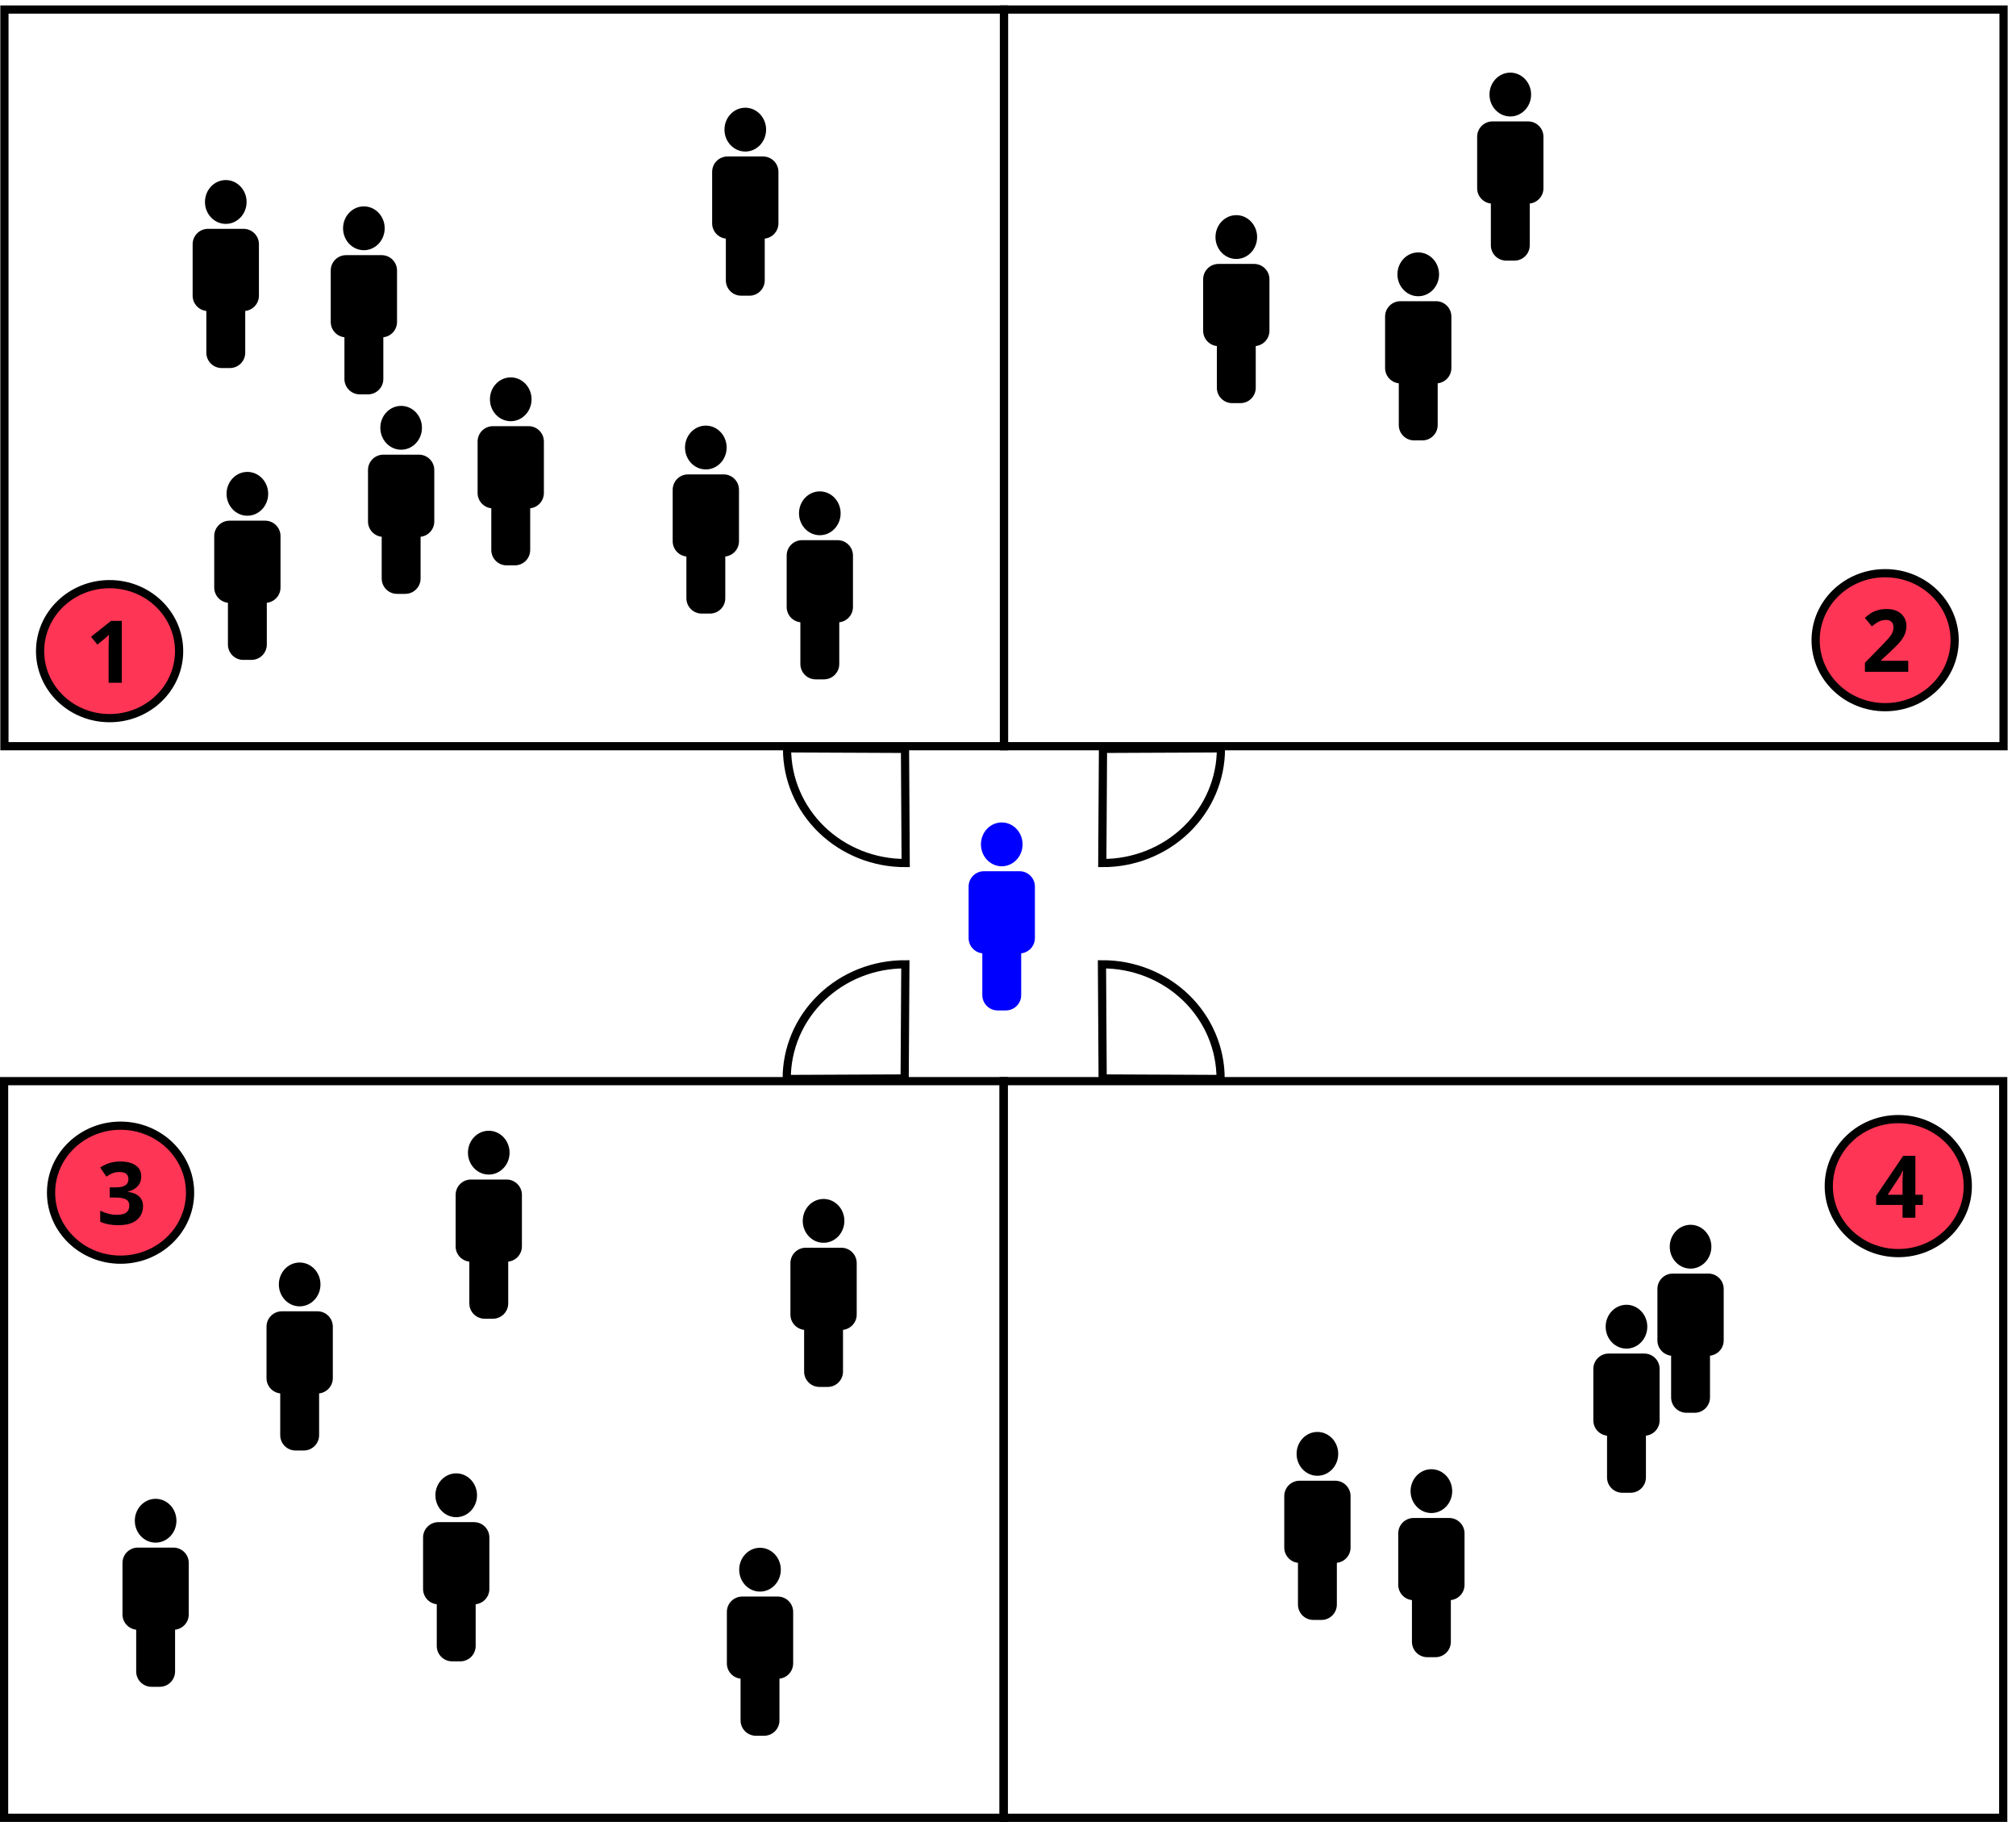
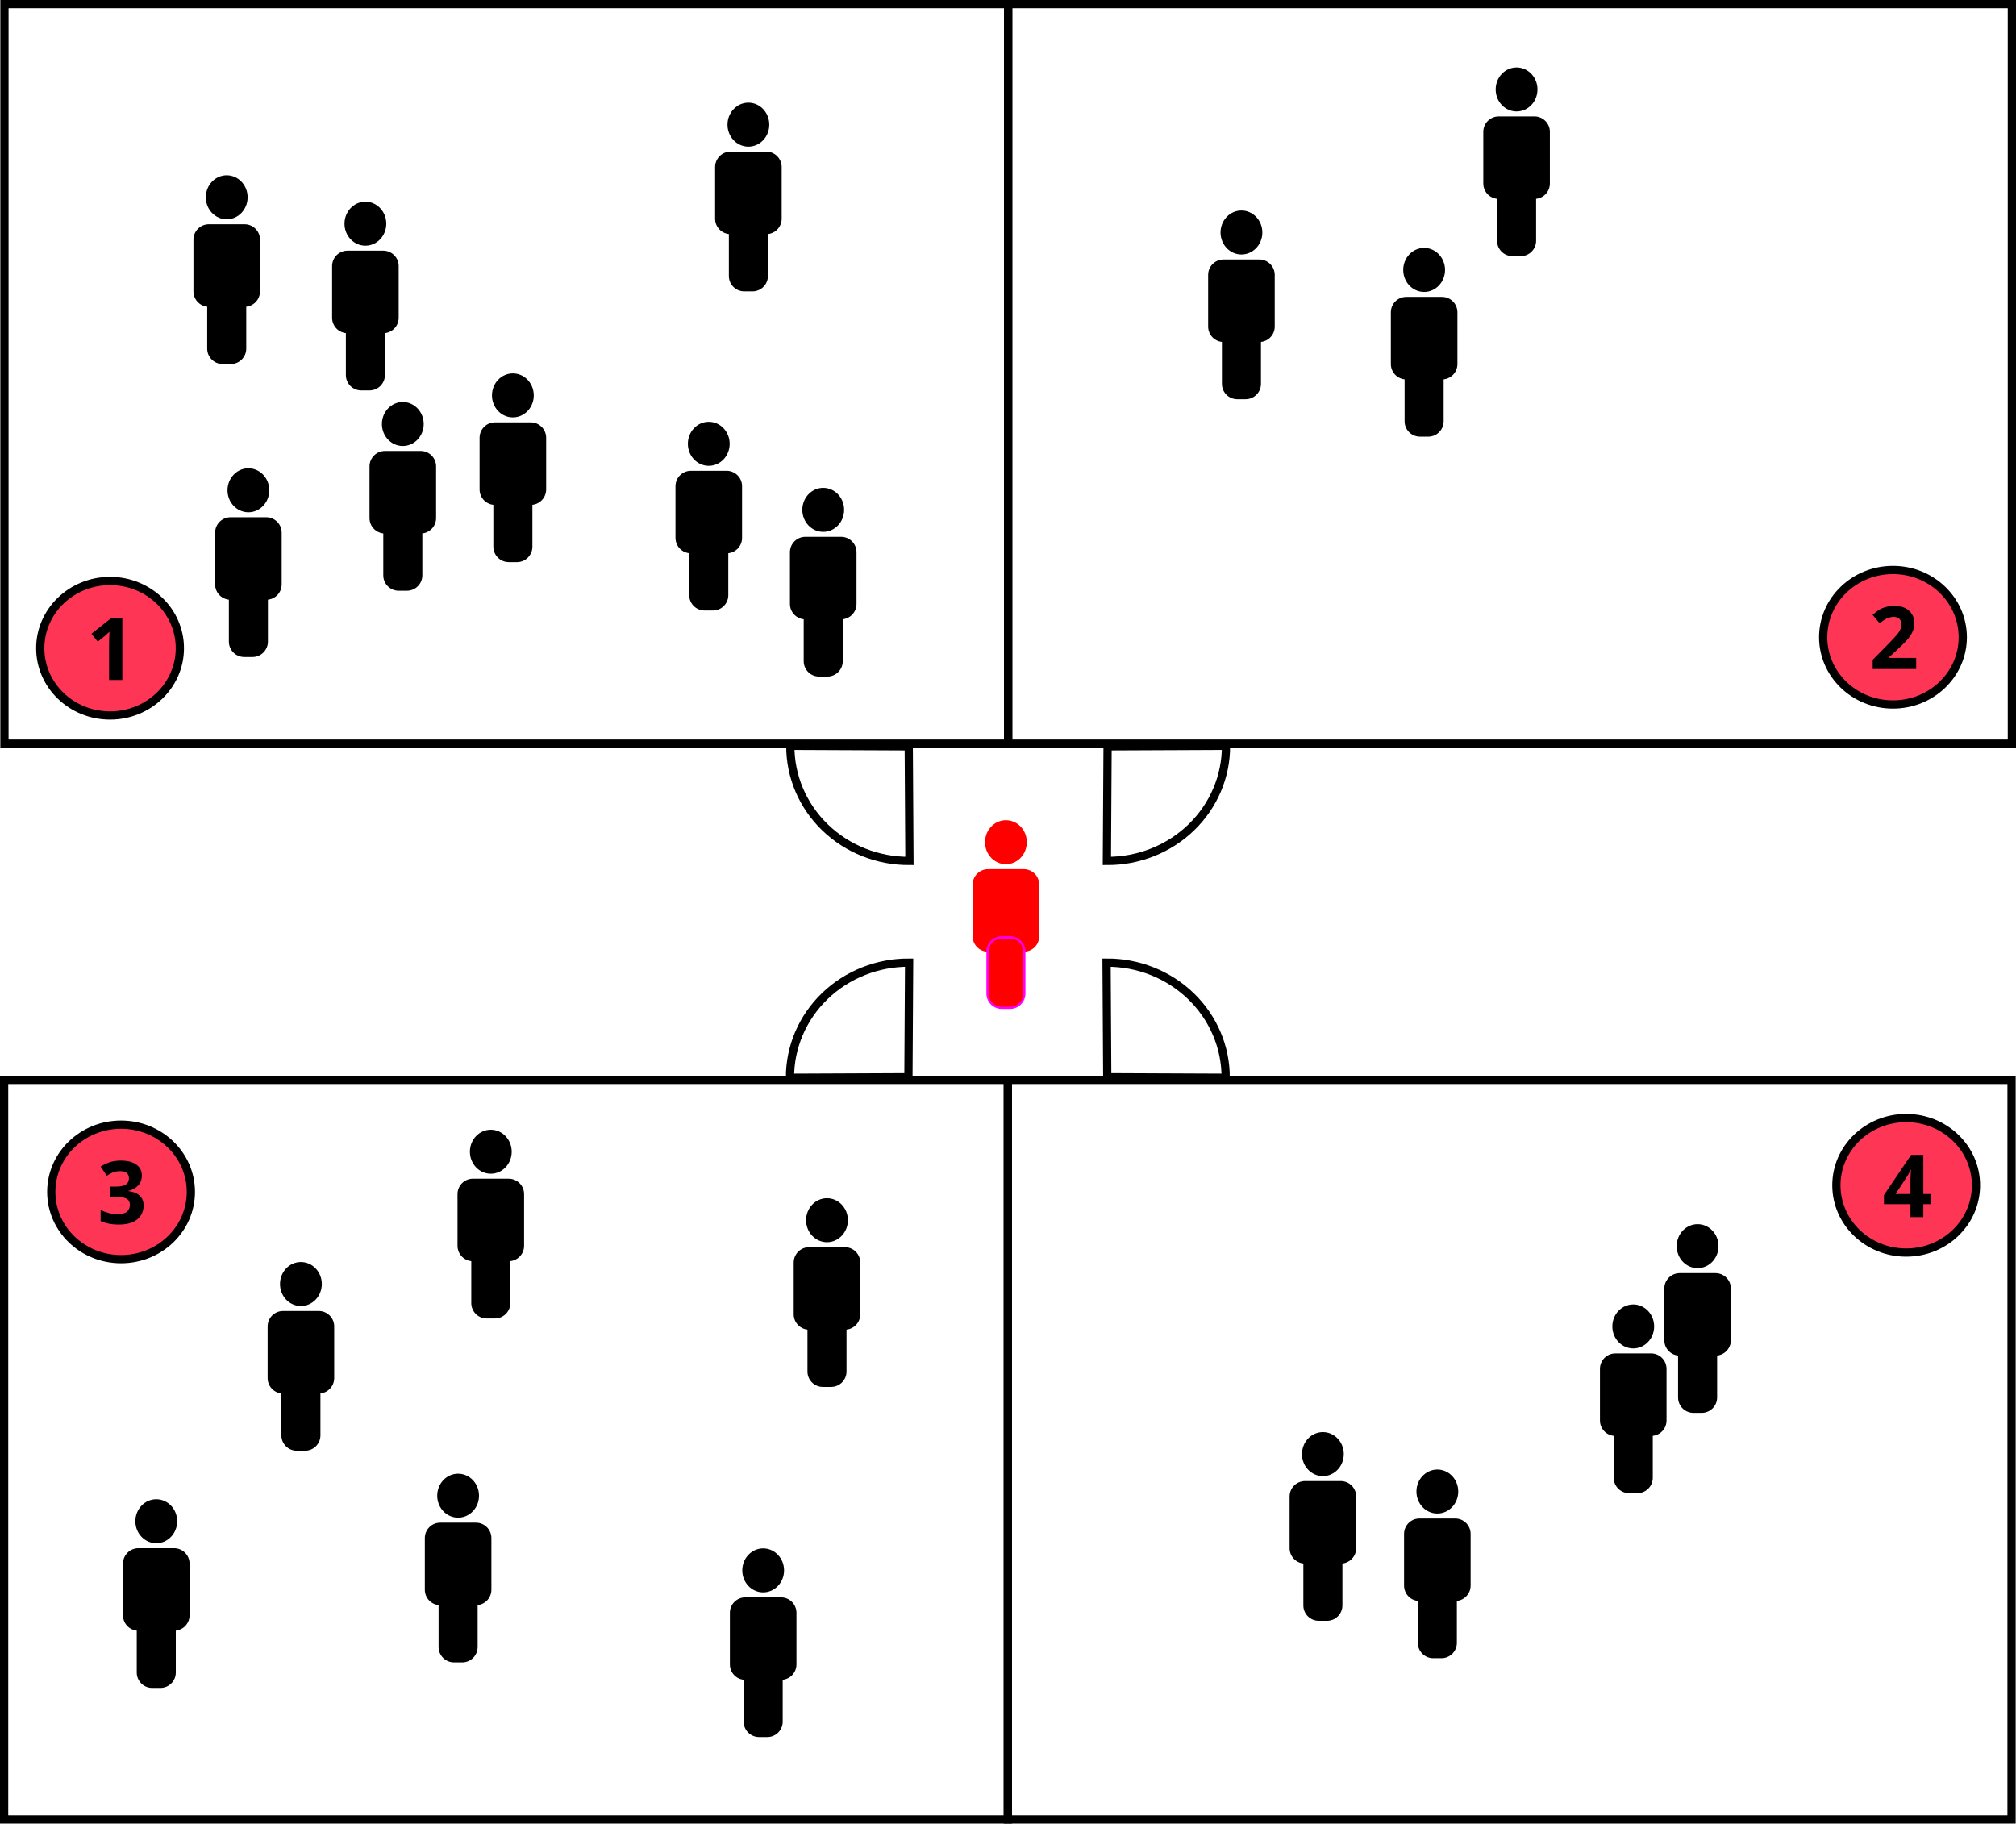
- <svg xmlns="http://www.w3.org/2000/svg" width="245.808mm" height="222.1mm" viewBox="0 0 245.808 222.1" version="1.1" id="svg3841">
+ <svg xmlns="http://www.w3.org/2000/svg" width="179.308mm" height="162.202mm" viewBox="0 0 179.308 162.202" version="1.1" id="svg3841">
  <defs id="defs3835" />
-   <g id="layer1" transform="translate(-1.638156,-63.30901)">
-     <g id="gPerson" transform="translate(-3.741773,17.10525)">
+   <g id="layer1" transform="translate(-1.638156,-123.2074)">
+     <g id="gPerson" transform="matrix(0.7324974,0,0,0.7324974,-2.302628,88.87727)">
      <ellipse style="fill:#000000;fill-opacity:1;stroke:#000000;stroke-width:0.265" id="cPersonHead" cx="24.355" cy="231.589" rx="2.405" ry="2.539" />
      <rect style="opacity:1;fill:#000000;fill-opacity:1;stroke:#000000;stroke-width:0.27" id="rectPersonTorso" width="7.813" height="9.75" x="20.449" y="234.999" ry="1.737" />
      <rect style="opacity:1;fill:#000000;fill-opacity:1;stroke:#000000;stroke-width:0.265" id="rectPersonLegs" width="4.477" height="8.553" x="22.117" y="243.148" ry="1.737" />
    </g>
-     <g id="gRoom">
+     <g id="gRoom" transform="matrix(0.7324974,0,0,0.7324974,0.438211,76.34772)">
      <path id="rectRoom" style="opacity:1;fill:none;fill-opacity:1;stroke:#000000;stroke-width:1;stroke-miterlimit:4;stroke-dasharray:none;stroke-opacity:1" d="M 2.138,195.107 H 124.013 v 89.803 H 2.138 Z" />
      <path id="cDoor" style="opacity:1;fill:none;fill-opacity:1;stroke:#000000;stroke-width:1;stroke-miterlimit:4;stroke-dasharray:none;stroke-opacity:1" transform="matrix(-0.9999904,0.00438319,-0.00435499,-0.9999905,0,0)" d="m -96.713,-195.27 a 14.381,13.918 0 0 1 -4.263,9.891 14.381,13.918 0 0 1 -10.262,4.026 l 0.145,-13.917 z" />
    </g>
-     <g id="gPerson-9" transform="translate(13.82066,-11.69994)">
+     <g id="gPerson-9" transform="matrix(0.7324974,0,0,0.7324974,10.56181,67.77755)">
      <ellipse style="fill:#000000;fill-opacity:1;stroke:#000000;stroke-width:0.265" id="cPersonHead-9" cx="24.355" cy="231.589" rx="2.405" ry="2.539" />
      <rect style="opacity:1;fill:#000000;fill-opacity:1;stroke:#000000;stroke-width:0.27" id="rectPersonTorso-7" width="7.813" height="9.75" x="20.449" y="234.999" ry="1.737" />
      <rect style="opacity:1;fill:#000000;fill-opacity:1;stroke:#000000;stroke-width:0.265" id="rectPersonLegs-7" width="4.477" height="8.553" x="22.117" y="243.148" ry="1.737" />
    </g>
-     <g id="gPerson-5" transform="translate(32.90846,14.00244)">
+     <g id="gPerson-5" transform="matrix(0.7324974,0,0,0.7324974,24.54357,86.60447)">
      <ellipse style="fill:#000000;fill-opacity:1;stroke:#000000;stroke-width:0.265" id="cPersonHead-4" cx="24.355" cy="231.589" rx="2.405" ry="2.539" />
      <rect style="opacity:1;fill:#000000;fill-opacity:1;stroke:#000000;stroke-width:0.27" id="rectPersonTorso-5" width="7.813" height="9.75" x="20.449" y="234.999" ry="1.737" />
      <rect style="opacity:1;fill:#000000;fill-opacity:1;stroke:#000000;stroke-width:0.265" id="rectPersonLegs-8" width="4.477" height="8.553" x="22.117" y="243.148" ry="1.737" />
    </g>
-     <g id="gPerson-3" transform="translate(69.95013,23.07387)">
+     <g id="gPerson-3" transform="matrix(0.7324974,0,0,0.7324974,51.6765,93.24927)">
      <ellipse style="fill:#000000;fill-opacity:1;stroke:#000000;stroke-width:0.265" id="cPersonHead-92" cx="24.355" cy="231.589" rx="2.405" ry="2.539" />
      <rect style="opacity:1;fill:#000000;fill-opacity:1;stroke:#000000;stroke-width:0.27" id="rectPersonTorso-4" width="7.813" height="9.75" x="20.449" y="234.999" ry="1.737" />
      <rect style="opacity:1;fill:#000000;fill-opacity:1;stroke:#000000;stroke-width:0.265" id="rectPersonLegs-5" width="4.477" height="8.553" x="22.117" y="243.148" ry="1.737" />
    </g>
-     <g id="gPerson-0" transform="translate(77.69864,-19.44845)">
+     <g id="gPerson-0" transform="matrix(0.7324974,0,0,0.7324974,57.35226,62.10178)">
      <ellipse style="fill:#000000;fill-opacity:1;stroke:#000000;stroke-width:0.265" id="cPersonHead-2" cx="24.355" cy="231.589" rx="2.405" ry="2.539" />
      <rect style="opacity:1;fill:#000000;fill-opacity:1;stroke:#000000;stroke-width:0.27" id="rectPersonTorso-6" width="7.813" height="9.75" x="20.449" y="234.999" ry="1.737" />
      <rect style="opacity:1;fill:#000000;fill-opacity:1;stroke:#000000;stroke-width:0.265" id="rectPersonLegs-80" width="4.477" height="8.553" x="22.117" y="243.148" ry="1.737" />
    </g>
-     <g id="gPerson-2" transform="translate(36.87721,-27.76393)">
+     <g id="gPerson-2" transform="matrix(0.7324974,0,0,0.7324974,27.45067,56.01072)">
      <ellipse style="fill:#000000;fill-opacity:1;stroke:#000000;stroke-width:0.265" id="cPersonHead-90" cx="24.355" cy="231.589" rx="2.405" ry="2.539" />
      <rect style="opacity:1;fill:#000000;fill-opacity:1;stroke:#000000;stroke-width:0.27" id="rectPersonTorso-8" width="7.813" height="9.75" x="20.449" y="234.999" ry="1.737" />
      <rect style="opacity:1;fill:#000000;fill-opacity:1;stroke:#000000;stroke-width:0.265" id="rectPersonLegs-2" width="4.477" height="8.553" x="22.117" y="243.148" ry="1.737" />
    </g>
-     <g id="gRoom-8" transform="matrix(1,0,0,-1,0.03991158,349.3818)">
+     <g id="gRoom-8" transform="matrix(0.7324974,0,0,-0.7324974,0.4674461,332.269)">
      <path id="rectRoom-8" style="opacity:1;fill:none;fill-opacity:1;stroke:#000000;stroke-width:1;stroke-miterlimit:4;stroke-dasharray:none;stroke-opacity:1" d="M 2.138,195.107 H 124.013 v 89.803 H 2.138 Z" />
      <path id="cDoor-2" style="opacity:1;fill:none;fill-opacity:1;stroke:#000000;stroke-width:1;stroke-miterlimit:4;stroke-dasharray:none;stroke-opacity:1" transform="matrix(-0.9999904,0.00438319,-0.00435499,-0.9999905,0,0)" d="m -96.713,-195.27 a 14.381,13.918 0 0 1 -4.263,9.891 14.381,13.918 0 0 1 -10.262,4.026 l 0.145,-13.917 z" />
    </g>
-     <g id="gRoom-0" transform="matrix(-1,0,0,1,248.0261,0)">
+     <g id="gRoom-0" transform="matrix(-0.7324974,0,0,0.7324974,182.1167,76.34772)">
      <path id="rectRoom-0" style="opacity:1;fill:none;fill-opacity:1;stroke:#000000;stroke-width:1;stroke-miterlimit:4;stroke-dasharray:none;stroke-opacity:1" d="M 2.138,195.107 H 124.013 v 89.803 H 2.138 Z" />
      <path id="cDoor-0" style="opacity:1;fill:none;fill-opacity:1;stroke:#000000;stroke-width:1;stroke-miterlimit:4;stroke-dasharray:none;stroke-opacity:1" transform="matrix(-0.9999904,0.00438319,-0.00435499,-0.9999905,0,0)" d="m -96.713,-195.27 a 14.381,13.918 0 0 1 -4.263,9.891 14.381,13.918 0 0 1 -10.262,4.026 l 0.145,-13.917 z" />
    </g>
-     <g id="gRoom-8-3" transform="rotate(180,124.033,174.6909)">
+     <g id="gRoom-8-3" transform="matrix(-0.7324974,0,0,-0.7324974,182.1459,332.269)">
      <path id="rectRoom-8-8" style="opacity:1;fill:none;fill-opacity:1;stroke:#000000;stroke-width:1;stroke-miterlimit:4;stroke-dasharray:none;stroke-opacity:1" d="M 2.138,195.107 H 124.013 v 89.803 H 2.138 Z" />
      <path id="cDoor-2-1" style="opacity:1;fill:none;fill-opacity:1;stroke:#000000;stroke-width:1;stroke-miterlimit:4;stroke-dasharray:none;stroke-opacity:1" transform="matrix(-0.9999904,0.00438319,-0.00435499,-0.9999905,0,0)" d="m -96.713,-195.27 a 14.381,13.918 0 0 1 -4.263,9.891 14.381,13.918 0 0 1 -10.262,4.026 l 0.145,-13.917 z" />
    </g>
-     <g id="gPerson-0-6" transform="translate(99.4254,-65.34786)">
-       <ellipse style="fill:#0000ff;fill-opacity:1;stroke:#0000ff;stroke-width:0.265;stroke-opacity:1" id="cPersonHead-2-1" cx="24.355" cy="231.589" rx="2.405" ry="2.539" />
-       <rect style="opacity:1;fill:#0000ff;fill-opacity:1;stroke:#0000ff;stroke-width:0.27;stroke-opacity:1" id="rectPersonTorso-6-3" width="7.813" height="9.75" x="20.449" y="234.999" ry="1.737" />
-       <rect style="opacity:1;fill:#0000ff;fill-opacity:1;stroke:#0000ff;stroke-width:0.265;stroke-opacity:1" id="rectPersonLegs-80-8" width="4.477" height="8.553" x="22.117" y="243.148" ry="1.737" />
+     <g id="gPerson-0-6" transform="matrix(0.7324974,0,0,0.7324974,73.26706,28.48058)">
+       <ellipse style="fill:#ff0000;fill-opacity:1;stroke:#ff0000;stroke-width:0.265;stroke-opacity:1" id="cPersonHead-2-1" cx="24.355" cy="231.589" rx="2.405" ry="2.539" />
+       <rect style="opacity:1;fill:#ff0000;fill-opacity:1;stroke:#ff0000;stroke-width:0.27;stroke-opacity:1" id="rectPersonTorso-6-3" width="7.813" height="9.75" x="20.449" y="234.999" ry="1.737" />
+       <rect style="opacity:1;fill:#ff0000;fill-opacity:1;stroke:#ff00ff;stroke-width:0.265;stroke-opacity:1" id="rectPersonLegs-80-8" width="4.477" height="8.553" x="22.117" y="243.148" ry="1.737" />
    </g>
-     <g id="gPerson-0-0" transform="translate(137.9122,8.953068)">
+     <g id="gPerson-0-0" transform="matrix(0.7324974,0,0,0.7324974,101.4586,82.90582)">
      <ellipse style="fill:#000000;fill-opacity:1;stroke:#000000;stroke-width:0.265" id="cPersonHead-2-0" cx="24.355" cy="231.589" rx="2.405" ry="2.539" />
      <rect style="opacity:1;fill:#000000;fill-opacity:1;stroke:#000000;stroke-width:0.27" id="rectPersonTorso-6-0" width="7.813" height="9.75" x="20.449" y="234.999" ry="1.737" />
      <rect style="opacity:1;fill:#000000;fill-opacity:1;stroke:#000000;stroke-width:0.265" id="rectPersonLegs-80-6" width="4.477" height="8.553" x="22.117" y="243.148" ry="1.737" />
    </g>
-     <g id="gPerson-0-66" transform="translate(151.8102,13.49665)">
+     <g id="gPerson-0-66" transform="matrix(0.7324974,0,0,0.7324974,111.6388,86.23398)">
      <ellipse style="fill:#000000;fill-opacity:1;stroke:#000000;stroke-width:0.265" id="cPersonHead-2-3" cx="24.355" cy="231.589" rx="2.405" ry="2.539" />
      <rect style="opacity:1;fill:#000000;fill-opacity:1;stroke:#000000;stroke-width:0.27" id="rectPersonTorso-6-4" width="7.813" height="9.75" x="20.449" y="234.999" ry="1.737" />
      <rect style="opacity:1;fill:#000000;fill-opacity:1;stroke:#000000;stroke-width:0.265" id="rectPersonLegs-80-4" width="4.477" height="8.553" x="22.117" y="243.148" ry="1.737" />
    </g>
-     <g id="gPerson-0-3" transform="translate(175.5972,-6.548565)">
+     <g id="gPerson-0-3" transform="matrix(0.7324974,0,0,0.7324974,129.0627,71.55091)">
      <ellipse style="fill:#000000;fill-opacity:1;stroke:#000000;stroke-width:0.265" id="cPersonHead-2-5" cx="24.355" cy="231.589" rx="2.405" ry="2.539" />
      <rect style="opacity:1;fill:#000000;fill-opacity:1;stroke:#000000;stroke-width:0.27" id="rectPersonTorso-6-5" width="7.813" height="9.75" x="20.449" y="234.999" ry="1.737" />
      <rect style="opacity:1;fill:#000000;fill-opacity:1;stroke:#000000;stroke-width:0.265" id="rectPersonLegs-80-41" width="4.477" height="8.553" x="22.117" y="243.148" ry="1.737" />
    </g>
-     <g id="gPerson-0-7" transform="translate(183.41,-16.29905)">
+     <g id="gPerson-0-7" transform="matrix(0.7324974,0,0,0.7324974,134.7856,64.4087)">
      <ellipse style="fill:#000000;fill-opacity:1;stroke:#000000;stroke-width:0.265" id="cPersonHead-2-09" cx="24.355" cy="231.589" rx="2.405" ry="2.539" />
      <rect style="opacity:1;fill:#000000;fill-opacity:1;stroke:#000000;stroke-width:0.27" id="rectPersonTorso-6-8" width="7.813" height="9.75" x="20.449" y="234.999" ry="1.737" />
      <rect style="opacity:1;fill:#000000;fill-opacity:1;stroke:#000000;stroke-width:0.265" id="rectPersonLegs-80-5" width="4.477" height="8.553" x="22.117" y="243.148" ry="1.737" />
    </g>
-     <g id="gPerson-0-00" transform="translate(4.811985,-143.6578)">
+     <g id="gPerson-0-00" transform="matrix(0.7324974,0,0,0.7324974,3.962978,-28.88127)">
      <ellipse style="fill:#000000;fill-opacity:1;stroke:#000000;stroke-width:0.265" id="cPersonHead-2-52" cx="24.355" cy="231.589" rx="2.405" ry="2.539" />
      <rect style="opacity:1;fill:#000000;fill-opacity:1;stroke:#000000;stroke-width:0.27" id="rectPersonTorso-6-01" width="7.813" height="9.75" x="20.449" y="234.999" ry="1.737" />
      <rect style="opacity:1;fill:#000000;fill-opacity:1;stroke:#000000;stroke-width:0.265" id="rectPersonLegs-80-3" width="4.477" height="8.553" x="22.117" y="243.148" ry="1.737" />
    </g>
-     <g id="gPerson-0-1" transform="translate(7.444085,-108.0809)">
+     <g id="gPerson-0-1" transform="matrix(0.7324974,0,0,0.7324974,5.890984,-2.821233)">
      <ellipse style="fill:#000000;fill-opacity:1;stroke:#000000;stroke-width:0.265" id="cPersonHead-2-34" cx="24.355" cy="231.589" rx="2.405" ry="2.539" />
      <rect style="opacity:1;fill:#000000;fill-opacity:1;stroke:#000000;stroke-width:0.27" id="rectPersonTorso-6-80" width="7.813" height="9.75" x="20.449" y="234.999" ry="1.737" />
      <rect style="opacity:1;fill:#000000;fill-opacity:1;stroke:#000000;stroke-width:0.265" id="rectPersonLegs-80-83" width="4.477" height="8.553" x="22.117" y="243.148" ry="1.737" />
    </g>
-     <g id="gPerson-0-15" transform="translate(77.24203,-105.7056)">
+     <g id="gPerson-0-15" transform="matrix(0.7324974,0,0,0.7324974,57.0178,-1.081331)">
      <ellipse style="fill:#000000;fill-opacity:1;stroke:#000000;stroke-width:0.265" id="cPersonHead-2-6" cx="24.355" cy="231.589" rx="2.405" ry="2.539" />
      <rect style="opacity:1;fill:#000000;fill-opacity:1;stroke:#000000;stroke-width:0.27" id="rectPersonTorso-6-33" width="7.813" height="9.75" x="20.449" y="234.999" ry="1.737" />
      <rect style="opacity:1;fill:#000000;fill-opacity:1;stroke:#000000;stroke-width:0.265" id="rectPersonLegs-80-2" width="4.477" height="8.553" x="22.117" y="243.148" ry="1.737" />
    </g>
-     <g id="gPerson-0-06" transform="translate(63.34401,-113.7237)">
+     <g id="gPerson-0-06" transform="matrix(0.7324974,0,0,0.7324974,46.83754,-6.954562)">
      <ellipse style="fill:#000000;fill-opacity:1;stroke:#000000;stroke-width:0.265" id="cPersonHead-2-9" cx="24.355" cy="231.589" rx="2.405" ry="2.539" />
      <rect style="opacity:1;fill:#000000;fill-opacity:1;stroke:#000000;stroke-width:0.27" id="rectPersonTorso-6-6" width="7.813" height="9.75" x="20.449" y="234.999" ry="1.737" />
      <rect style="opacity:1;fill:#000000;fill-opacity:1;stroke:#000000;stroke-width:0.265" id="rectPersonLegs-80-49" width="4.477" height="8.553" x="22.117" y="243.148" ry="1.737" />
    </g>
-     <g id="gPerson-0-78" transform="translate(21.64997,-140.4506)">
+     <g id="gPerson-0-78" transform="matrix(0.7324974,0,0,0.7324974,16.29676,-26.53198)">
      <ellipse style="fill:#000000;fill-opacity:1;stroke:#000000;stroke-width:0.265" id="cPersonHead-2-19" cx="24.355" cy="231.589" rx="2.405" ry="2.539" />
      <rect style="opacity:1;fill:#000000;fill-opacity:1;stroke:#000000;stroke-width:0.27" id="rectPersonTorso-6-7" width="7.813" height="9.75" x="20.449" y="234.999" ry="1.737" />
      <rect style="opacity:1;fill:#000000;fill-opacity:1;stroke:#000000;stroke-width:0.265" id="rectPersonLegs-80-0" width="4.477" height="8.553" x="22.117" y="243.148" ry="1.737" />
    </g>
-     <g id="gPerson-0-4" transform="translate(68.15486,-152.4777)">
+     <g id="gPerson-0-4" transform="matrix(0.7324974,0,0,0.7324974,50.36147,-35.34183)">
      <ellipse style="fill:#000000;fill-opacity:1;stroke:#000000;stroke-width:0.265" id="cPersonHead-2-31" cx="24.355" cy="231.589" rx="2.405" ry="2.539" />
      <rect style="opacity:1;fill:#000000;fill-opacity:1;stroke:#000000;stroke-width:0.27" id="rectPersonTorso-6-81" width="7.813" height="9.75" x="20.449" y="234.999" ry="1.737" />
      <rect style="opacity:1;fill:#000000;fill-opacity:1;stroke:#000000;stroke-width:0.265" id="rectPersonLegs-80-00" width="4.477" height="8.553" x="22.117" y="243.148" ry="1.737" />
    </g>
-     <ellipse style="fill:#000000;fill-opacity:1;stroke:#000000;stroke-width:0.265" id="cPersonHead-2-95" cx="152.378" cy="92.208" rx="2.405" ry="2.539" />
-     <rect style="fill:#000000;fill-opacity:1;stroke:#000000;stroke-width:0.27" id="rectPersonTorso-6-52" width="7.813" height="9.75" x="148.472" y="95.618" ry="1.737" />
-     <rect style="fill:#000000;fill-opacity:1;stroke:#000000;stroke-width:0.265" id="rectPersonLegs-80-31" width="4.477" height="8.553" x="150.14" y="103.767" ry="1.737" />
-     <ellipse style="fill:#000000;fill-opacity:1;stroke:#000000;stroke-width:0.265" id="cPersonHead-2-02" cx="174.562" cy="96.751" rx="2.405" ry="2.539" />
-     <rect style="fill:#000000;fill-opacity:1;stroke:#000000;stroke-width:0.27" id="rectPersonTorso-6-9" width="7.813" height="9.75" x="170.655" y="100.161" ry="1.737" />
-     <rect style="fill:#000000;fill-opacity:1;stroke:#000000;stroke-width:0.265" id="rectPersonLegs-80-64" width="4.477" height="8.553" x="172.323" y="108.311" ry="1.737" />
-     <g id="gPerson-0-5" transform="translate(161.4319,-156.754)">
+     <ellipse style="fill:#000000;fill-opacity:1;stroke:#000000;stroke-width:0.194" id="cPersonHead-2-95" cx="112.055" cy="143.889" rx="1.762" ry="1.86" />
+     <rect style="fill:#000000;fill-opacity:1;stroke:#000000;stroke-width:0.198" id="rectPersonTorso-6-52" width="5.723" height="7.142" x="109.193" y="146.387" ry="1.273" />
+     <rect style="fill:#000000;fill-opacity:1;stroke:#000000;stroke-width:0.194" id="rectPersonLegs-80-31" width="3.279" height="6.265" x="110.415" y="152.357" ry="1.273" />
+     <ellipse style="fill:#000000;fill-opacity:1;stroke:#000000;stroke-width:0.194" id="cPersonHead-2-02" cx="128.304" cy="147.218" rx="1.762" ry="1.86" />
+     <rect style="fill:#000000;fill-opacity:1;stroke:#000000;stroke-width:0.198" id="rectPersonTorso-6-9" width="5.723" height="7.142" x="125.443" y="149.716" ry="1.273" />
+     <rect style="fill:#000000;fill-opacity:1;stroke:#000000;stroke-width:0.194" id="rectPersonLegs-80-64" width="3.279" height="6.265" x="126.664" y="155.685" ry="1.273" />
+     <g id="gPerson-0-5" transform="matrix(0.7324974,0,0,0.7324974,118.6867,-38.47421)">
      <ellipse style="fill:#000000;fill-opacity:1;stroke:#000000;stroke-width:0.265" id="cPersonHead-2-13" cx="24.355" cy="231.589" rx="2.405" ry="2.539" />
      <rect style="opacity:1;fill:#000000;fill-opacity:1;stroke:#000000;stroke-width:0.27" id="rectPersonTorso-6-339" width="7.813" height="9.75" x="20.449" y="234.999" ry="1.737" />
      <rect style="opacity:1;fill:#000000;fill-opacity:1;stroke:#000000;stroke-width:0.265" id="rectPersonLegs-80-7" width="4.477" height="8.553" x="22.117" y="243.148" ry="1.737" />
    </g>
-     <g id="gPerson-0-35" transform="translate(26.19355,-116.1291)">
+     <g id="gPerson-0-35" transform="matrix(0.7324974,0,0,0.7324974,19.62492,-8.716533)">
      <ellipse style="fill:#000000;fill-opacity:1;stroke:#000000;stroke-width:0.265" id="cPersonHead-2-136" cx="24.355" cy="231.589" rx="2.405" ry="2.539" />
      <rect style="opacity:1;fill:#000000;fill-opacity:1;stroke:#000000;stroke-width:0.27" id="rectPersonTorso-6-99" width="7.813" height="9.75" x="20.449" y="234.999" ry="1.737" />
      <rect style="opacity:1;fill:#000000;fill-opacity:1;stroke:#000000;stroke-width:0.265" id="rectPersonLegs-80-88" width="4.477" height="8.553" x="22.117" y="243.148" ry="1.737" />
    </g>
-     <g id="gPerson-0-33" transform="translate(39.55702,-119.6036)">
+     <g id="gPerson-0-33" transform="matrix(0.7324974,0,0,0.7324974,29.41363,-11.26159)">
      <ellipse style="fill:#000000;fill-opacity:1;stroke:#000000;stroke-width:0.265" id="cPersonHead-2-50" cx="24.355" cy="231.589" rx="2.405" ry="2.539" />
      <rect style="opacity:1;fill:#000000;fill-opacity:1;stroke:#000000;stroke-width:0.27" id="rectPersonTorso-6-54" width="7.813" height="9.75" x="20.449" y="234.999" ry="1.737" />
      <rect style="opacity:1;fill:#000000;fill-opacity:1;stroke:#000000;stroke-width:0.265" id="rectPersonLegs-80-34" width="4.477" height="8.553" x="22.117" y="243.148" ry="1.737" />
    </g>
-     <g id="gRoomNumber" transform="translate(206.6121,34.2814)" style="opacity:0.999">
+     <g id="gRoomNumber" transform="matrix(0.7324974,0,0,0.7324974,151.7811,101.4588)" style="opacity:0.999">
      <ellipse style="fill:#ff3555;fill-opacity:1;stroke:#000000;stroke-width:1;stroke-miterlimit:4;stroke-dasharray:none" id="cirStep4-1" cx="24.878" cy="107.07" rx="8.475" ry="8.167" />
      <text xml:space="preserve" style="font-style:normal;font-variant:normal;font-weight:bold;font-stretch:normal;font-size:10.583px;line-height:1.25;font-family:sans-serif;-inkscape-font-specification:'sans-serif, Bold';font-variant-ligatures:normal;font-variant-caps:normal;font-variant-numeric:normal;font-variant-east-asian:normal;fill:#000000;fill-opacity:1;stroke:none;stroke-width:0.265;stroke-miterlimit:4;stroke-dasharray:none" x="21.993" y="110.928" id="textStep4-59">
        <tspan id="tspan1424-6" x="21.993" y="110.928">2</tspan>
      </text>
    </g>
-     <g id="gRoomNumber-1" transform="translate(208.2157,100.8315)" style="opacity:0.999">
+     <g id="gRoomNumber-1" transform="matrix(0.7324974,0,0,0.7324974,152.9557,150.2065)" style="opacity:0.999">
      <ellipse style="fill:#ff3555;fill-opacity:1;stroke:#000000;stroke-width:1;stroke-miterlimit:4;stroke-dasharray:none" id="cirStep4-1-5" cx="24.878" cy="107.07" rx="8.475" ry="8.167" />
      <text xml:space="preserve" style="font-style:normal;font-variant:normal;font-weight:bold;font-stretch:normal;font-size:10.583px;line-height:1.25;font-family:sans-serif;-inkscape-font-specification:'sans-serif, Bold';font-variant-ligatures:normal;font-variant-caps:normal;font-variant-numeric:normal;font-variant-east-asian:normal;fill:#000000;fill-opacity:1;stroke:none;stroke-width:0.265;stroke-miterlimit:4;stroke-dasharray:none" x="21.993" y="110.928" id="textStep4-59-0">
        <tspan id="tspan1424-6-2" x="21.993" y="110.928">4</tspan>
      </text>
    </g>
-     <g id="gRoomNumber-8" transform="translate(-8.539845,101.6333)" style="opacity:0.999">
+     <g id="gRoomNumber-8" transform="matrix(0.7324974,0,0,0.7324974,-5.817203,150.7939)" style="opacity:0.999">
      <ellipse style="fill:#ff3555;fill-opacity:1;stroke:#000000;stroke-width:1;stroke-miterlimit:4;stroke-dasharray:none" id="cirStep4-1-52" cx="24.878" cy="107.07" rx="8.475" ry="8.167" />
      <text xml:space="preserve" style="font-style:normal;font-variant:normal;font-weight:bold;font-stretch:normal;font-size:10.583px;line-height:1.25;font-family:sans-serif;-inkscape-font-specification:'sans-serif, Bold';font-variant-ligatures:normal;font-variant-caps:normal;font-variant-numeric:normal;font-variant-east-asian:normal;fill:#000000;fill-opacity:1;stroke:none;stroke-width:0.265;stroke-miterlimit:4;stroke-dasharray:none" x="21.993" y="110.928" id="textStep4-59-7">
        <tspan id="tspan1424-6-9" x="21.993" y="110.928">3</tspan>
      </text>
    </g>
-     <g id="gRoomNumber-81" transform="translate(-9.876195,35.61775)" style="opacity:0.999">
+     <g id="gRoomNumber-81" transform="matrix(0.7324974,0,0,0.7324974,-6.796076,102.4376)" style="opacity:0.999">
      <ellipse style="fill:#ff3555;fill-opacity:1;stroke:#000000;stroke-width:1;stroke-miterlimit:4;stroke-dasharray:none" id="cirStep4-1-520" cx="24.878" cy="107.07" rx="8.475" ry="8.167" />
      <text xml:space="preserve" style="font-style:normal;font-variant:normal;font-weight:bold;font-stretch:normal;font-size:10.583px;line-height:1.25;font-family:sans-serif;-inkscape-font-specification:'sans-serif, Bold';font-variant-ligatures:normal;font-variant-caps:normal;font-variant-numeric:normal;font-variant-east-asian:normal;fill:#000000;fill-opacity:1;stroke:none;stroke-width:0.265;stroke-miterlimit:4;stroke-dasharray:none" x="21.993" y="110.928" id="textStep4-59-1">
        <tspan id="tspan1424-6-7" x="21.993" y="110.928">1</tspan>
      </text>
    </g>
  </g>
</svg>
